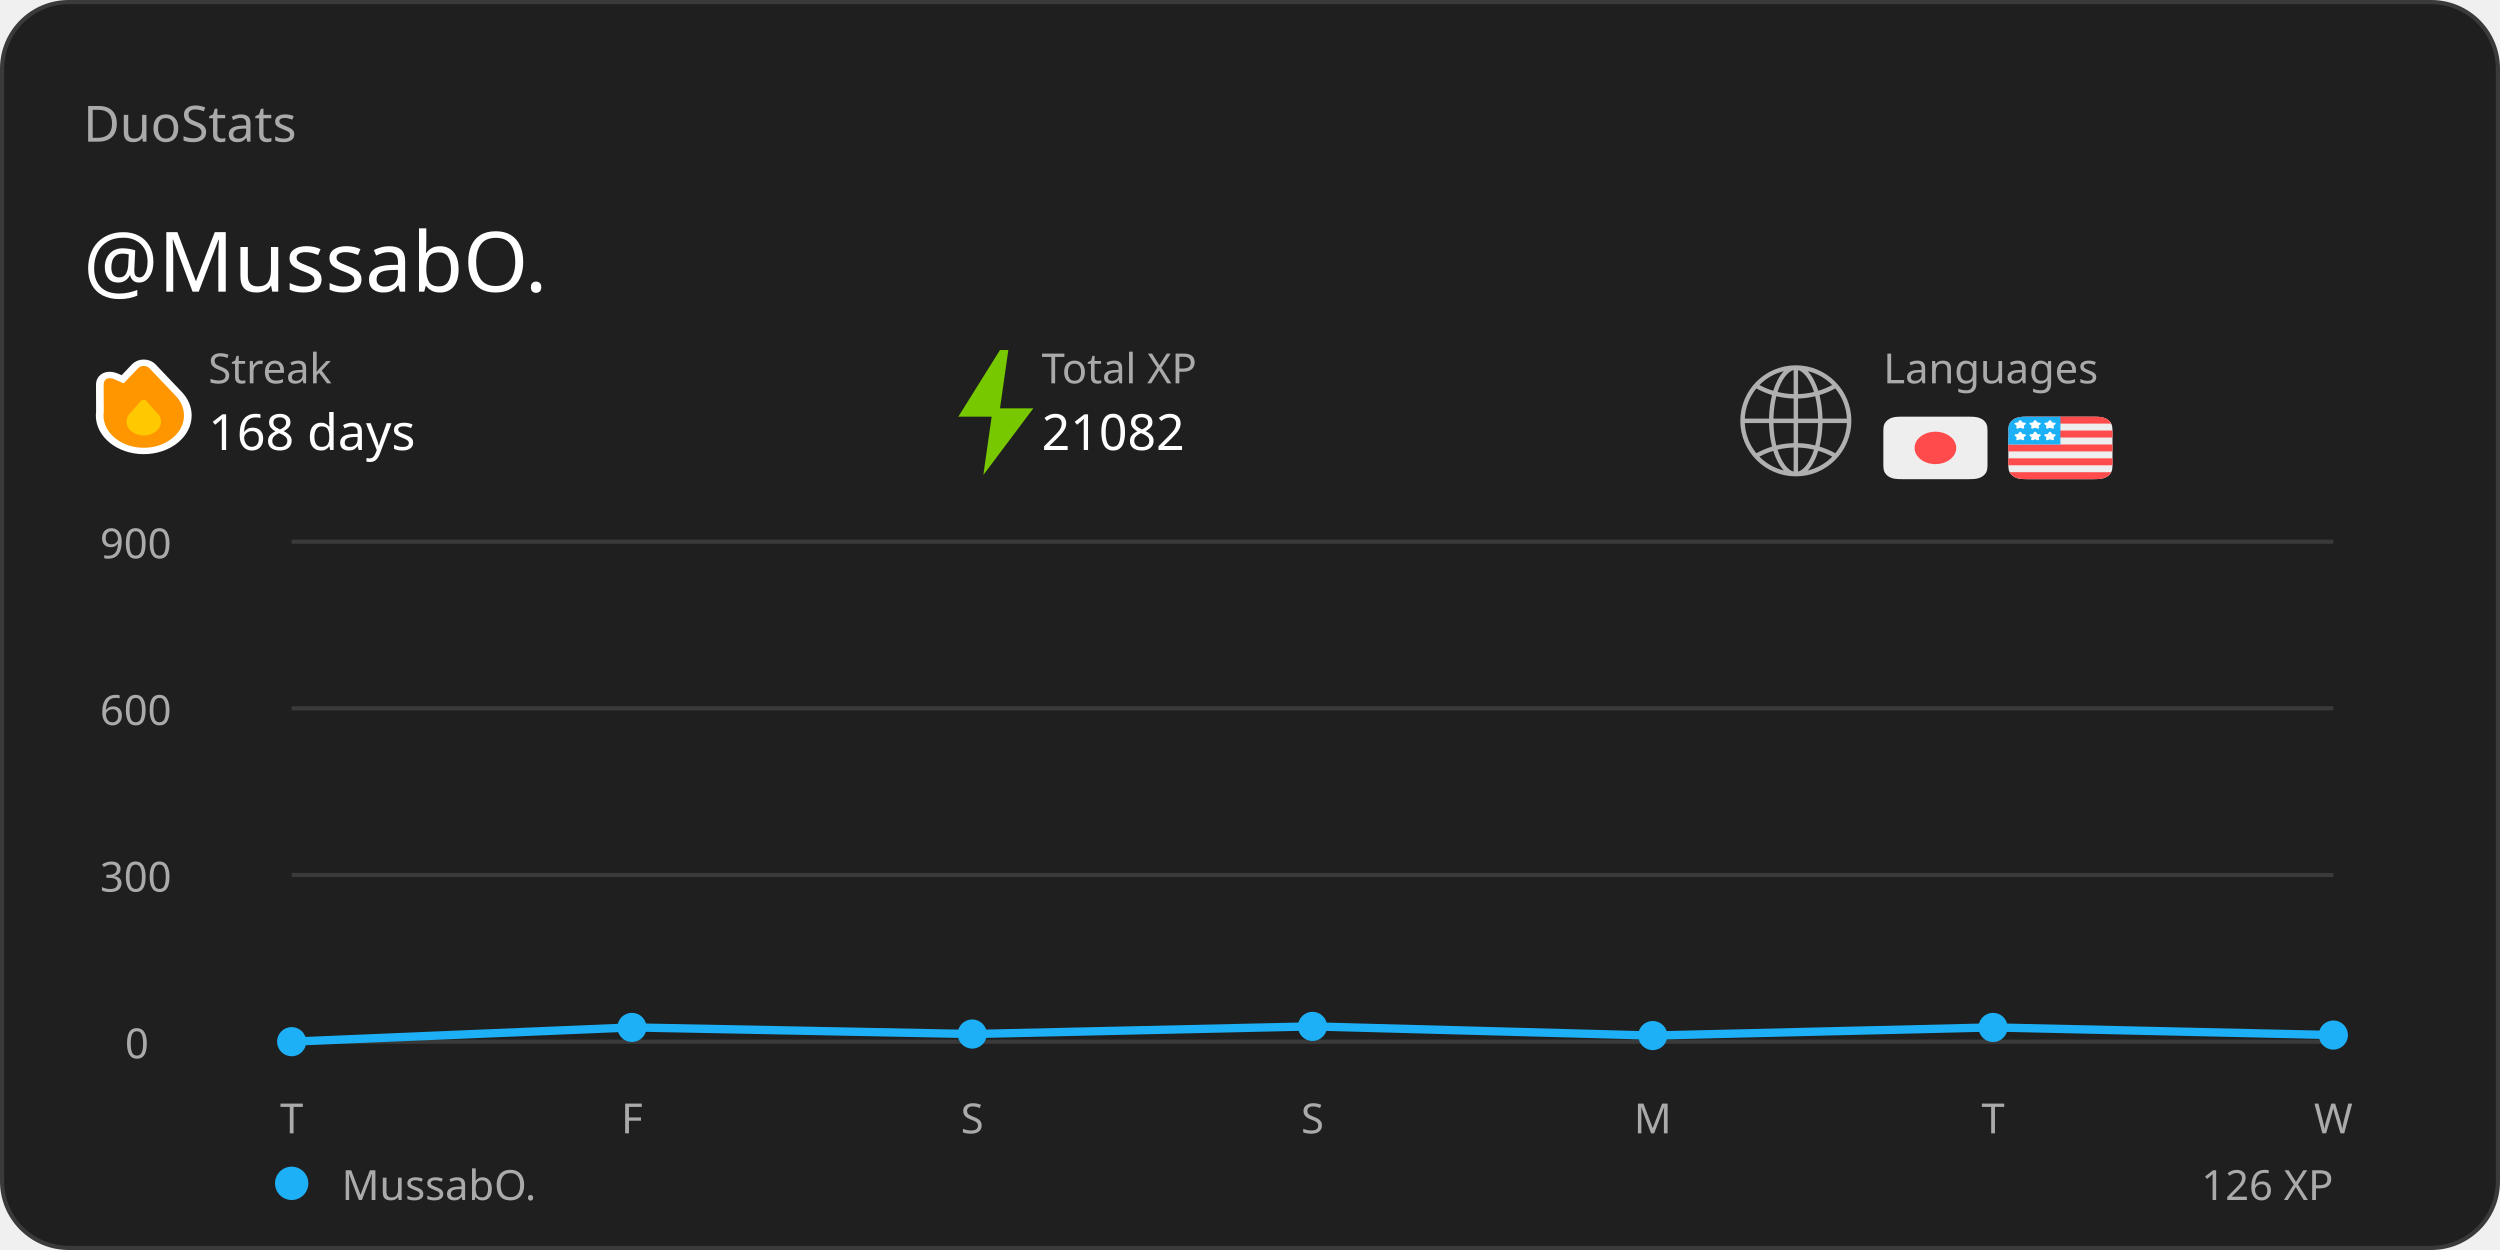
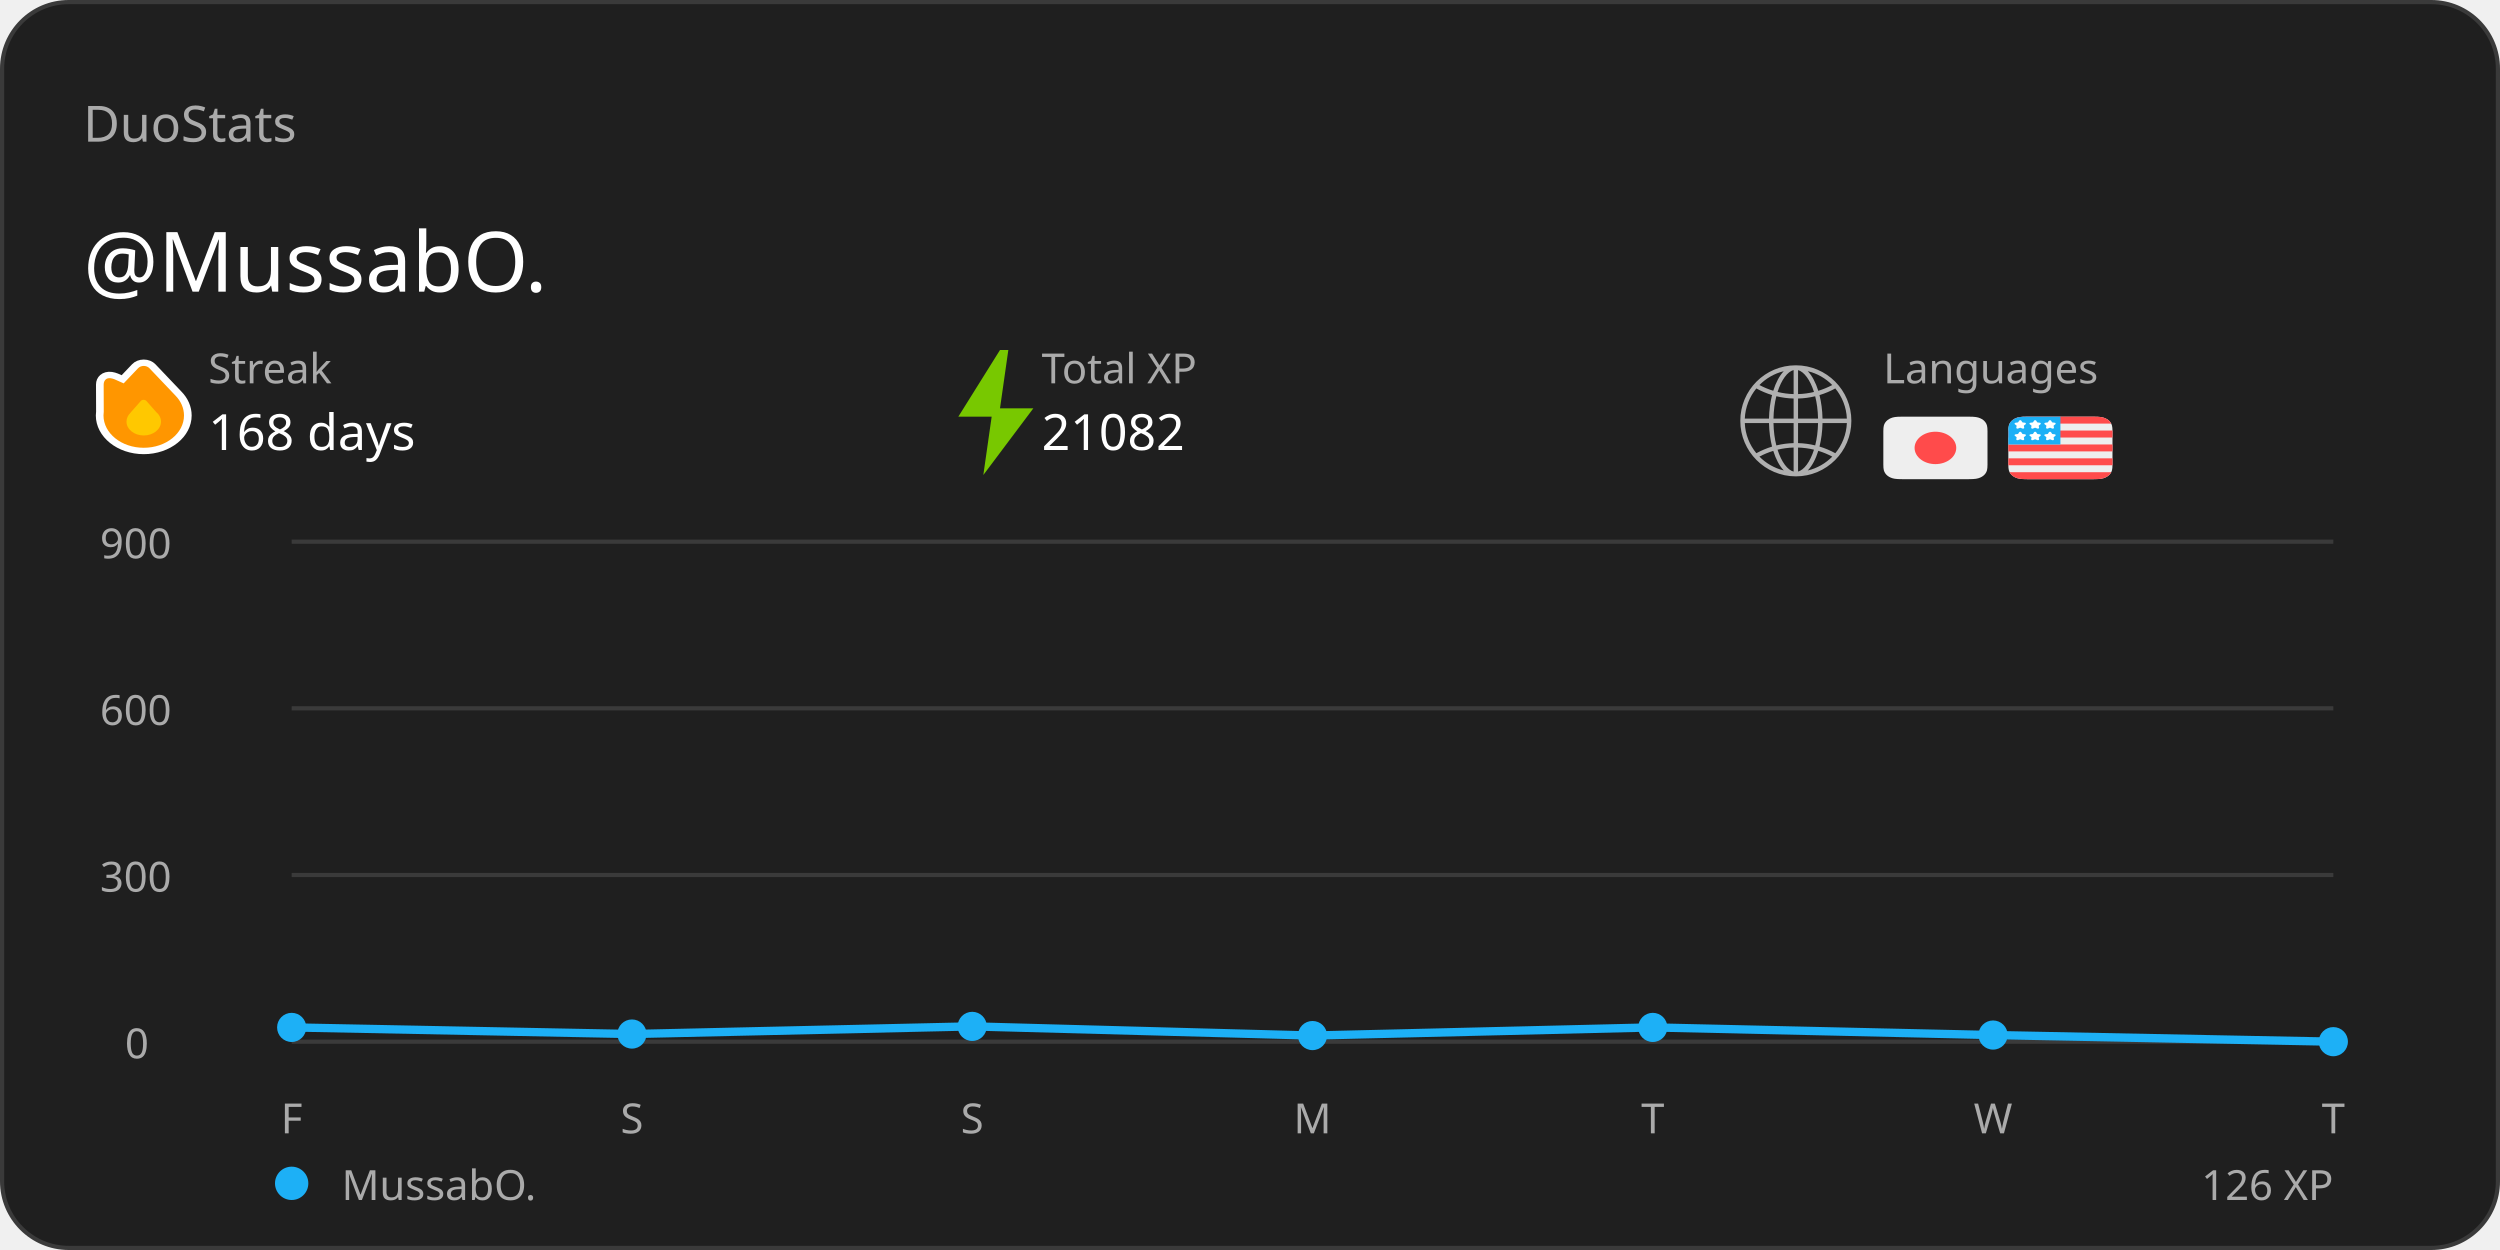
<svg xmlns="http://www.w3.org/2000/svg" width="600" height="300" viewBox="0 0 600 300">
  <rect x="0.5" y="0.5" width="599" height="299" rx="16" fill="#1F1F1F" stroke="#3A3A3A" />
  <text x="20" y="34" fill="#AAAAAA" font-size="12" font-family="DIN Round Pro, system-ui, sans-serif">DuoStats</text>
  <text x="20" y="70" fill="#FFFFFF" font-size="20" font-family="DIN Round Pro, system-ui, sans-serif">@MussabO.</text>
  <g transform="translate(23, 86) scale(0.92, 0.7666667)">
    <g id="Page-1" stroke="none" stroke-width="1" fill="none" fill-rule="evenodd">
      <g id="streak" transform="translate(1, 1)" fill-rule="nonzero">
        <g id="Group" fill="#FF9600" stroke="#FFFFFF" stroke-width="2">
          <path d="M0.068,15.675 L0.044,7.216 C0.039,5.334 1.25,3.942 3.056,4.246 C3.413,4.306 3.998,4.491 4.306,4.656 L5.997,5.561 L9.247,1.464 C9.793,0.776 10.622,0.376 11.5,0.376 C12.378,0.376 13.207,0.776 13.753,1.464 L20.523,10 C22.123,11.939 22.999,14.375 23,16.889 C23,23.034 17.843,28 11.5,28 C5.157,28 0,23.034 0,16.889 C0,16.481 0.023,16.076 0.068,15.675 Z" id="Path" />
        </g>
        <g id="Group" transform="translate(7, 11)" fill="#FFC800">
          <path d="M1.012,5.077 C1.026,5.04 1.046,5.005 1.069,4.973 L3.719,1.364 C3.893,1.127 4.17,0.987 4.464,0.987 C4.758,0.987 5.035,1.127 5.209,1.364 L7.732,4.8 C8.541,5.595 8.998,6.681 9,7.815 C9,10.208 6.985,12.148 4.5,12.148 C2.015,12.148 0,10.208 0,7.815 C0,6.776 0.38,5.823 1.012,5.077 L1.012,5.077 Z" id="Path" />
        </g>
      </g>
    </g>
  </g>
  <text x="50" y="92" fill="#AAAAAA" font-size="10" font-family="DIN Round Pro, system-ui, sans-serif">Streak</text>
  <text x="50" y="108" fill="#FFFFFF" font-size="12" font-family="DIN Round Pro, system-ui, sans-serif">168 days</text>
  <path d="M240 84 230 100h8l-2 14 12-16h-8l2-14z" fill="#78C800" />
  <text x="250" y="92" fill="#AAAAAA" font-size="10" font-family="DIN Round Pro, system-ui, sans-serif">Total XP</text>
  <text x="250" y="108" fill="#FFFFFF" font-size="12" font-family="DIN Round Pro, system-ui, sans-serif">21082</text>
  <g transform="translate(415, 85) scale(1.0, 1.0)">
    <g id="SVGRepo_bgCarrier" stroke-width="0" />
    <g id="SVGRepo_tracerCarrier" stroke-linecap="round" stroke-linejoin="round" />
    <g id="SVGRepo_iconCarrier">
      <g id="icomoon-ignore"> </g>
      <path d="M16 2.672c-0.004 0-0.007 0-0.011 0-0.002 0-0.003 0-0.005 0-0.005 0-0.010 0.001-0.016 0.001-7.347 0.017-13.296 5.977-13.296 13.327 0 7.348 5.949 13.309 13.296 13.327 0.005 0 0.010 0.001 0.016 0.001 0.002 0 0.004 0 0.005 0 0.004 0 0.008 0 0.011 0 7.36 0 13.328-5.968 13.328-13.328s-5.968-13.328-13.328-13.328zM16.533 10.648c1.413-0.039 2.788-0.225 4.112-0.548 0.399 1.571 0.647 3.382 0.686 5.367h-4.798v-4.819zM16.533 9.582v-5.759c1.437 0.398 2.893 2.314 3.821 5.252-1.231 0.297-2.509 0.47-3.821 0.507zM15.467 3.81v5.772c-1.323-0.037-2.611-0.213-3.852-0.515 0.936-2.956 2.405-4.879 3.852-5.256zM15.467 10.647v4.82h-4.831c0.039-1.988 0.287-3.801 0.687-5.373 1.334 0.326 2.72 0.515 4.144 0.553zM9.563 15.467h-5.811c0.118-2.741 1.139-5.252 2.773-7.241 1.187 0.654 2.446 1.189 3.766 1.589-0.431 1.7-0.689 3.617-0.728 5.652zM9.563 16.533c0.039 2.034 0.297 3.951 0.728 5.651-1.319 0.401-2.579 0.936-3.766 1.59-1.635-1.989-2.656-4.5-2.773-7.241h5.811zM10.636 16.533h4.831v4.814c-1.424 0.038-2.81 0.228-4.145 0.555-0.399-1.571-0.647-3.383-0.686-5.369zM15.467 22.412v5.778c-1.448-0.378-2.919-2.303-3.854-5.263 1.241-0.302 2.53-0.478 3.854-0.515zM16.533 28.178v-5.765c1.313 0.038 2.591 0.211 3.822 0.508-0.928 2.941-2.384 4.86-3.822 5.257zM16.533 21.347v-4.814h4.798c-0.039 1.983-0.286 3.791-0.684 5.361-1.325-0.323-2.7-0.51-4.113-0.548zM22.404 16.533h5.845c-0.118 2.741-1.138 5.251-2.773 7.24-1.197-0.658-2.467-1.197-3.797-1.599 0.43-1.698 0.687-3.611 0.726-5.64zM22.404 15.467c-0.039-2.033-0.297-3.946-0.727-5.646 1.33-0.402 2.599-0.94 3.795-1.598 1.636 1.989 2.658 4.501 2.776 7.244h-5.845zM24.738 7.409c-1.061 0.564-2.18 1.031-3.35 1.385-0.623-2.005-1.498-3.642-2.533-4.717 2.27 0.545 4.297 1.719 5.883 3.332zM13.103 4.087c-1.029 1.073-1.9 2.702-2.521 4.697-1.158-0.353-2.268-0.815-3.319-1.375 1.575-1.602 3.587-2.774 5.84-3.322zM7.259 24.587c1.052-0.561 2.163-1.024 3.322-1.377 0.621 1.997 1.492 3.629 2.522 4.702-2.255-0.549-4.268-1.721-5.844-3.326zM18.855 27.922c1.036-1.075 1.911-2.712 2.535-4.721 1.17 0.355 2.29 0.82 3.351 1.387-1.586 1.614-3.614 2.791-5.886 3.334z" fill="#b0b0b0"> </path>
    </g>
  </g>
  <text x="452" y="92" fill="#AAAAAA" font-size="10" font-family="DIN Round Pro, system-ui, sans-serif">Languages</text>
  <g transform="translate(452, 100) scale(0.3571429, 0.2777778)">
    <g clip-path="url(#clip0_129_1008)">
      <path fill-rule="evenodd" clip-rule="evenodd" d="M12.563 0H57.437C61.805 0 63.389 0.455 64.987 1.309C66.584 2.163 67.837 3.416 68.691 5.013C69.545 6.61 70 8.195 70 12.563V41.437C70 45.805 69.545 47.389 68.691 48.986C67.837 50.584 66.584 51.837 64.987 52.691C63.389 53.545 61.805 54 57.437 54H12.563C8.195 54 6.61 53.545 5.013 52.691C3.416 51.837 2.163 50.584 1.309 48.986C0.455 47.389 0 45.805 0 41.437V12.563C0 8.195 0.455 6.61 1.309 5.013C2.163 3.416 3.416 2.163 5.013 1.309C6.61 0.455 8.195 0 12.563 0Z" fill="#EEEEEE" />
      <path d="M35 41C42.732 41 49 34.732 49 27C49 19.268 42.732 13 35 13C27.268 13 21 19.268 21 27C21 34.732 27.268 41 35 41Z" fill="#FF4B4B" />
    </g>
    <defs>
      <clipPath id="clip0_129_1008">
        <rect width="70" height="54" fill="white" />
      </clipPath>
    </defs>
  </g>
  <g transform="translate(482, 100) scale(0.3571429, 0.2777778)">
    <g clip-path="url(#clip0_129_593)">
      <path fill-rule="evenodd" clip-rule="evenodd" d="M12.563 0H57.437C61.805 0 63.389 0.455 64.987 1.309C66.584 2.163 67.837 3.416 68.691 5.013C69.545 6.61 70 8.195 70 12.563V41.437C70 45.805 69.545 47.389 68.691 48.986C67.837 50.584 66.584 51.837 64.987 52.691C63.389 53.545 61.805 54 57.437 54H12.563C8.195 54 6.61 53.545 5.013 52.691C3.416 51.837 2.163 50.584 1.309 48.986C0.455 47.389 0 45.805 0 41.437V12.563C0 8.195 0.455 6.61 1.309 5.013C2.163 3.416 3.416 2.163 5.013 1.309C6.61 0.455 8.195 0 12.563 0Z" fill="#EEEEEE" />
      <path fill-rule="evenodd" clip-rule="evenodd" d="M12.563 0H57.437C61.805 0 63.389 0.455 64.987 1.309C66.584 2.163 67.837 3.416 68.691 5.013C68.863 5.335 69.019 5.656 69.158 6H0.842C0.981 5.656 1.137 5.335 1.309 5.013C2.163 3.416 3.416 2.163 5.013 1.309C6.61 0.455 8.195 0 12.563 0Z" fill="#FF4B4B" />
      <path fill-rule="evenodd" clip-rule="evenodd" d="M69.997 12C69.999 12.182 70 12.37 70 12.563V18H0V12.563C0 12.37 0.001 12.182 0.003 12H69.997Z" fill="#FF4B4B" />
      <path fill-rule="evenodd" clip-rule="evenodd" d="M70 24V30H0V24H70Z" fill="#FF4B4B" />
      <path fill-rule="evenodd" clip-rule="evenodd" d="M70 41.437C70 41.63 69.999 41.818 69.997 42H0.003C0.001 41.818 0 41.63 0 41.437V36H70V41.437Z" fill="#FF4B4B" />
      <path fill-rule="evenodd" clip-rule="evenodd" d="M69.158 48C69.019 48.344 68.863 48.665 68.691 48.986C67.837 50.584 66.584 51.837 64.987 52.691C63.389 53.545 61.805 54 57.437 54H12.563C8.195 54 6.61 53.545 5.013 52.691C3.416 51.837 2.163 50.584 1.309 48.986C1.137 48.665 0.981 48.344 0.842 48H69.158Z" fill="#FF4B4B" />
      <path fill-rule="evenodd" clip-rule="evenodd" d="M12.563 0H35V24H0V12.563C0 8.195 0.455 6.61 1.309 5.013C2.163 3.416 3.416 2.163 5.013 1.309C6.61 0.455 8.195 0 12.563 0Z" fill="#1CB0F6" />
      <path d="M27.806 9.602L26.531 10.273C26.13 10.483 25.635 10.329 25.424 9.929C25.341 9.769 25.312 9.586 25.342 9.409L25.586 7.988C25.609 7.853 25.564 7.715 25.466 7.62L24.434 6.614C24.11 6.298 24.103 5.779 24.419 5.455C24.545 5.326 24.71 5.242 24.888 5.216L26.314 5.009C26.45 4.989 26.567 4.904 26.628 4.781L27.266 3.489C27.466 3.083 27.957 2.916 28.363 3.117C28.525 3.196 28.655 3.327 28.735 3.489L29.373 4.781C29.434 4.904 29.551 4.989 29.687 5.009L31.113 5.216C31.561 5.281 31.871 5.697 31.806 6.145C31.78 6.323 31.696 6.488 31.567 6.614L30.535 7.62C30.437 7.715 30.392 7.853 30.415 7.988L30.659 9.409C30.735 9.855 30.436 10.278 29.99 10.355C29.812 10.385 29.629 10.356 29.47 10.273L28.194 9.602C28.073 9.538 27.928 9.538 27.806 9.602Z" fill="white" />
      <path d="M27.806 19.602L26.531 20.273C26.13 20.483 25.635 20.329 25.424 19.929C25.341 19.769 25.312 19.587 25.342 19.409L25.586 17.988C25.609 17.853 25.564 17.715 25.466 17.62L24.434 16.614C24.11 16.298 24.103 15.779 24.419 15.455C24.545 15.326 24.71 15.242 24.888 15.216L26.314 15.009C26.45 14.989 26.567 14.904 26.628 14.781L27.266 13.489C27.466 13.083 27.957 12.916 28.363 13.117C28.525 13.196 28.655 13.327 28.735 13.489L29.373 14.781C29.434 14.904 29.551 14.989 29.687 15.009L31.113 15.216C31.561 15.281 31.871 15.697 31.806 16.145C31.78 16.323 31.696 16.488 31.567 16.614L30.535 17.62C30.437 17.715 30.392 17.853 30.415 17.988L30.659 19.409C30.735 19.855 30.436 20.278 29.99 20.355C29.812 20.385 29.629 20.356 29.47 20.273L28.194 19.602C28.073 19.538 27.928 19.538 27.806 19.602Z" fill="white" />
      <path d="M17.806 9.602L16.531 10.273C16.13 10.483 15.635 10.329 15.425 9.929C15.341 9.769 15.312 9.586 15.342 9.409L15.586 7.988C15.609 7.853 15.564 7.715 15.466 7.62L14.434 6.614C14.11 6.298 14.103 5.779 14.419 5.455C14.545 5.326 14.71 5.242 14.888 5.216L16.314 5.009C16.45 4.989 16.567 4.904 16.628 4.781L17.266 3.489C17.466 3.083 17.957 2.916 18.363 3.117C18.525 3.196 18.655 3.327 18.735 3.489L19.373 4.781C19.434 4.904 19.551 4.989 19.687 5.009L21.113 5.216C21.561 5.281 21.871 5.697 21.806 6.145C21.78 6.323 21.696 6.488 21.567 6.614L20.535 7.62C20.437 7.715 20.392 7.853 20.415 7.988L20.659 9.409C20.735 9.855 20.436 10.278 19.99 10.355C19.812 10.385 19.629 10.356 19.47 10.273L18.194 9.602C18.073 9.538 17.928 9.538 17.806 9.602Z" fill="white" />
      <path d="M17.806 19.602L16.531 20.273C16.13 20.483 15.635 20.329 15.425 19.929C15.341 19.769 15.312 19.587 15.342 19.409L15.586 17.988C15.609 17.853 15.564 17.715 15.466 17.62L14.434 16.614C14.11 16.298 14.103 15.779 14.419 15.455C14.545 15.326 14.71 15.242 14.888 15.216L16.314 15.009C16.45 14.989 16.567 14.904 16.628 14.781L17.266 13.489C17.466 13.083 17.957 12.916 18.363 13.117C18.525 13.196 18.655 13.327 18.735 13.489L19.373 14.781C19.434 14.904 19.551 14.989 19.687 15.009L21.113 15.216C21.561 15.281 21.871 15.697 21.806 16.145C21.78 16.323 21.696 16.488 21.567 16.614L20.535 17.62C20.437 17.715 20.392 17.853 20.415 17.988L20.659 19.409C20.735 19.855 20.436 20.278 19.99 20.355C19.812 20.385 19.629 20.356 19.47 20.273L18.194 19.602C18.073 19.538 17.928 19.538 17.806 19.602Z" fill="white" />
      <path d="M7.807 9.602L6.531 10.273C6.13 10.483 5.635 10.329 5.424 9.929C5.341 9.769 5.312 9.586 5.342 9.409L5.586 7.988C5.609 7.853 5.564 7.715 5.466 7.62L4.434 6.614C4.11 6.298 4.103 5.779 4.419 5.455C4.545 5.326 4.71 5.242 4.888 5.216L6.314 5.009C6.45 4.989 6.567 4.904 6.628 4.781L7.266 3.489C7.466 3.083 7.957 2.916 8.363 3.117C8.525 3.196 8.655 3.327 8.735 3.489L9.373 4.781C9.434 4.904 9.551 4.989 9.687 5.009L11.113 5.216C11.561 5.281 11.871 5.697 11.806 6.145C11.78 6.323 11.696 6.488 11.567 6.614L10.535 7.62C10.437 7.715 10.392 7.853 10.415 7.988L10.659 9.409C10.735 9.855 10.436 10.278 9.99 10.355C9.812 10.385 9.629 10.356 9.47 10.273L8.194 9.602C8.073 9.538 7.928 9.538 7.807 9.602Z" fill="white" />
      <path d="M7.807 19.602L6.531 20.273C6.13 20.483 5.635 20.329 5.424 19.929C5.341 19.769 5.312 19.587 5.342 19.409L5.586 17.988C5.609 17.853 5.564 17.715 5.466 17.62L4.434 16.614C4.11 16.298 4.103 15.779 4.419 15.455C4.545 15.326 4.71 15.242 4.888 15.216L6.314 15.009C6.45 14.989 6.567 14.904 6.628 14.781L7.266 13.489C7.466 13.083 7.957 12.916 8.363 13.117C8.525 13.196 8.655 13.327 8.735 13.489L9.373 14.781C9.434 14.904 9.551 14.989 9.687 15.009L11.113 15.216C11.561 15.281 11.871 15.697 11.806 16.145C11.78 16.323 11.696 16.488 11.567 16.614L10.535 17.62C10.437 17.715 10.392 17.853 10.415 17.988L10.659 19.409C10.735 19.855 10.436 20.278 9.99 20.355C9.812 20.385 9.629 20.356 9.47 20.273L8.194 19.602C8.073 19.538 7.928 19.538 7.807 19.602Z" fill="white" />
    </g>
    <defs>
      <clipPath id="clip0_129_593">
        <rect width="70" height="54" fill="white" />
      </clipPath>
    </defs>
  </g>
  <g stroke="#3A3A3A" stroke-width="1">
    <line x1="70" y1="250" x2="560" y2="250" />
    <line x1="70" y1="210" x2="560" y2="210" />
    <line x1="70" y1="170" x2="560" y2="170" />
    <line x1="70" y1="130" x2="560" y2="130" />
  </g>
  <g fill="#AAAAAA" font-size="10" font-family="DIN Round Pro, system-ui, sans-serif">
    <text x="30" y="254">0</text>
    <text x="24" y="214">300</text>
    <text x="24" y="174">600</text>
    <text x="24" y="134">900</text>
  </g>
-   <polyline points="70.0,250.0 151.667,246.578 233.333,248.167 315.0,246.333 396.667,248.533 478.333,246.578 560.0,248.411" fill="none" stroke="#1DB0F6" stroke-width="2" stroke-linecap="round" stroke-linejoin="round" />
-   <circle cx="70.0" cy="250.0" r="3.5" fill="#1DB0F6" />
-   <circle cx="151.667" cy="246.578" r="3.5" fill="#1DB0F6" />
-   <circle cx="233.333" cy="248.167" r="3.5" fill="#1DB0F6" />
-   <circle cx="315.0" cy="246.333" r="3.5" fill="#1DB0F6" />
-   <circle cx="396.667" cy="248.533" r="3.5" fill="#1DB0F6" />
-   <circle cx="478.333" cy="246.578" r="3.5" fill="#1DB0F6" />
-   <circle cx="560.0" cy="248.411" r="3.5" fill="#1DB0F6" />
-   <text x="70.0" y="272" fill="#AAAAAA" font-size="10" text-anchor="middle" font-family="DIN Round Pro, system-ui, sans-serif">T</text>
-   <text x="151.667" y="272" fill="#AAAAAA" font-size="10" text-anchor="middle" font-family="DIN Round Pro, system-ui, sans-serif">F</text>
+   <polyline points="70.0,246.578 151.667,248.167 233.333,246.333 315.0,248.533 396.667,246.578 478.333,248.411 560.0,250.0" fill="none" stroke="#1DB0F6" stroke-width="2" stroke-linecap="round" stroke-linejoin="round" />
+   <circle cx="70.0" cy="246.578" r="3.5" fill="#1DB0F6" />
+   <circle cx="151.667" cy="248.167" r="3.5" fill="#1DB0F6" />
+   <circle cx="233.333" cy="246.333" r="3.5" fill="#1DB0F6" />
+   <circle cx="315.0" cy="248.533" r="3.5" fill="#1DB0F6" />
+   <circle cx="396.667" cy="246.578" r="3.5" fill="#1DB0F6" />
+   <circle cx="478.333" cy="248.411" r="3.5" fill="#1DB0F6" />
+   <circle cx="560.0" cy="250.0" r="3.5" fill="#1DB0F6" />
+   <text x="70.0" y="272" fill="#AAAAAA" font-size="10" text-anchor="middle" font-family="DIN Round Pro, system-ui, sans-serif">F</text>
+   <text x="151.667" y="272" fill="#AAAAAA" font-size="10" text-anchor="middle" font-family="DIN Round Pro, system-ui, sans-serif">S</text>
  <text x="233.333" y="272" fill="#AAAAAA" font-size="10" text-anchor="middle" font-family="DIN Round Pro, system-ui, sans-serif">S</text>
-   <text x="315.0" y="272" fill="#AAAAAA" font-size="10" text-anchor="middle" font-family="DIN Round Pro, system-ui, sans-serif">S</text>
-   <text x="396.667" y="272" fill="#AAAAAA" font-size="10" text-anchor="middle" font-family="DIN Round Pro, system-ui, sans-serif">M</text>
-   <text x="478.333" y="272" fill="#AAAAAA" font-size="10" text-anchor="middle" font-family="DIN Round Pro, system-ui, sans-serif">T</text>
-   <text x="560.0" y="272" fill="#AAAAAA" font-size="10" text-anchor="middle" font-family="DIN Round Pro, system-ui, sans-serif">W</text>
+   <text x="315.0" y="272" fill="#AAAAAA" font-size="10" text-anchor="middle" font-family="DIN Round Pro, system-ui, sans-serif">M</text>
+   <text x="396.667" y="272" fill="#AAAAAA" font-size="10" text-anchor="middle" font-family="DIN Round Pro, system-ui, sans-serif">T</text>
+   <text x="478.333" y="272" fill="#AAAAAA" font-size="10" text-anchor="middle" font-family="DIN Round Pro, system-ui, sans-serif">W</text>
+   <text x="560.0" y="272" fill="#AAAAAA" font-size="10" text-anchor="middle" font-family="DIN Round Pro, system-ui, sans-serif">T</text>
  <circle cx="70" cy="284" r="4" fill="#1DB0F6" />
  <text x="82" y="288" fill="#AAAAAA" font-size="10" font-family="DIN Round Pro, system-ui, sans-serif">MussabO.</text>
  <text x="560" y="288" fill="#AAAAAA" font-size="10" text-anchor="end" font-family="DIN Round Pro, system-ui, sans-serif">126 XP</text>
</svg>
